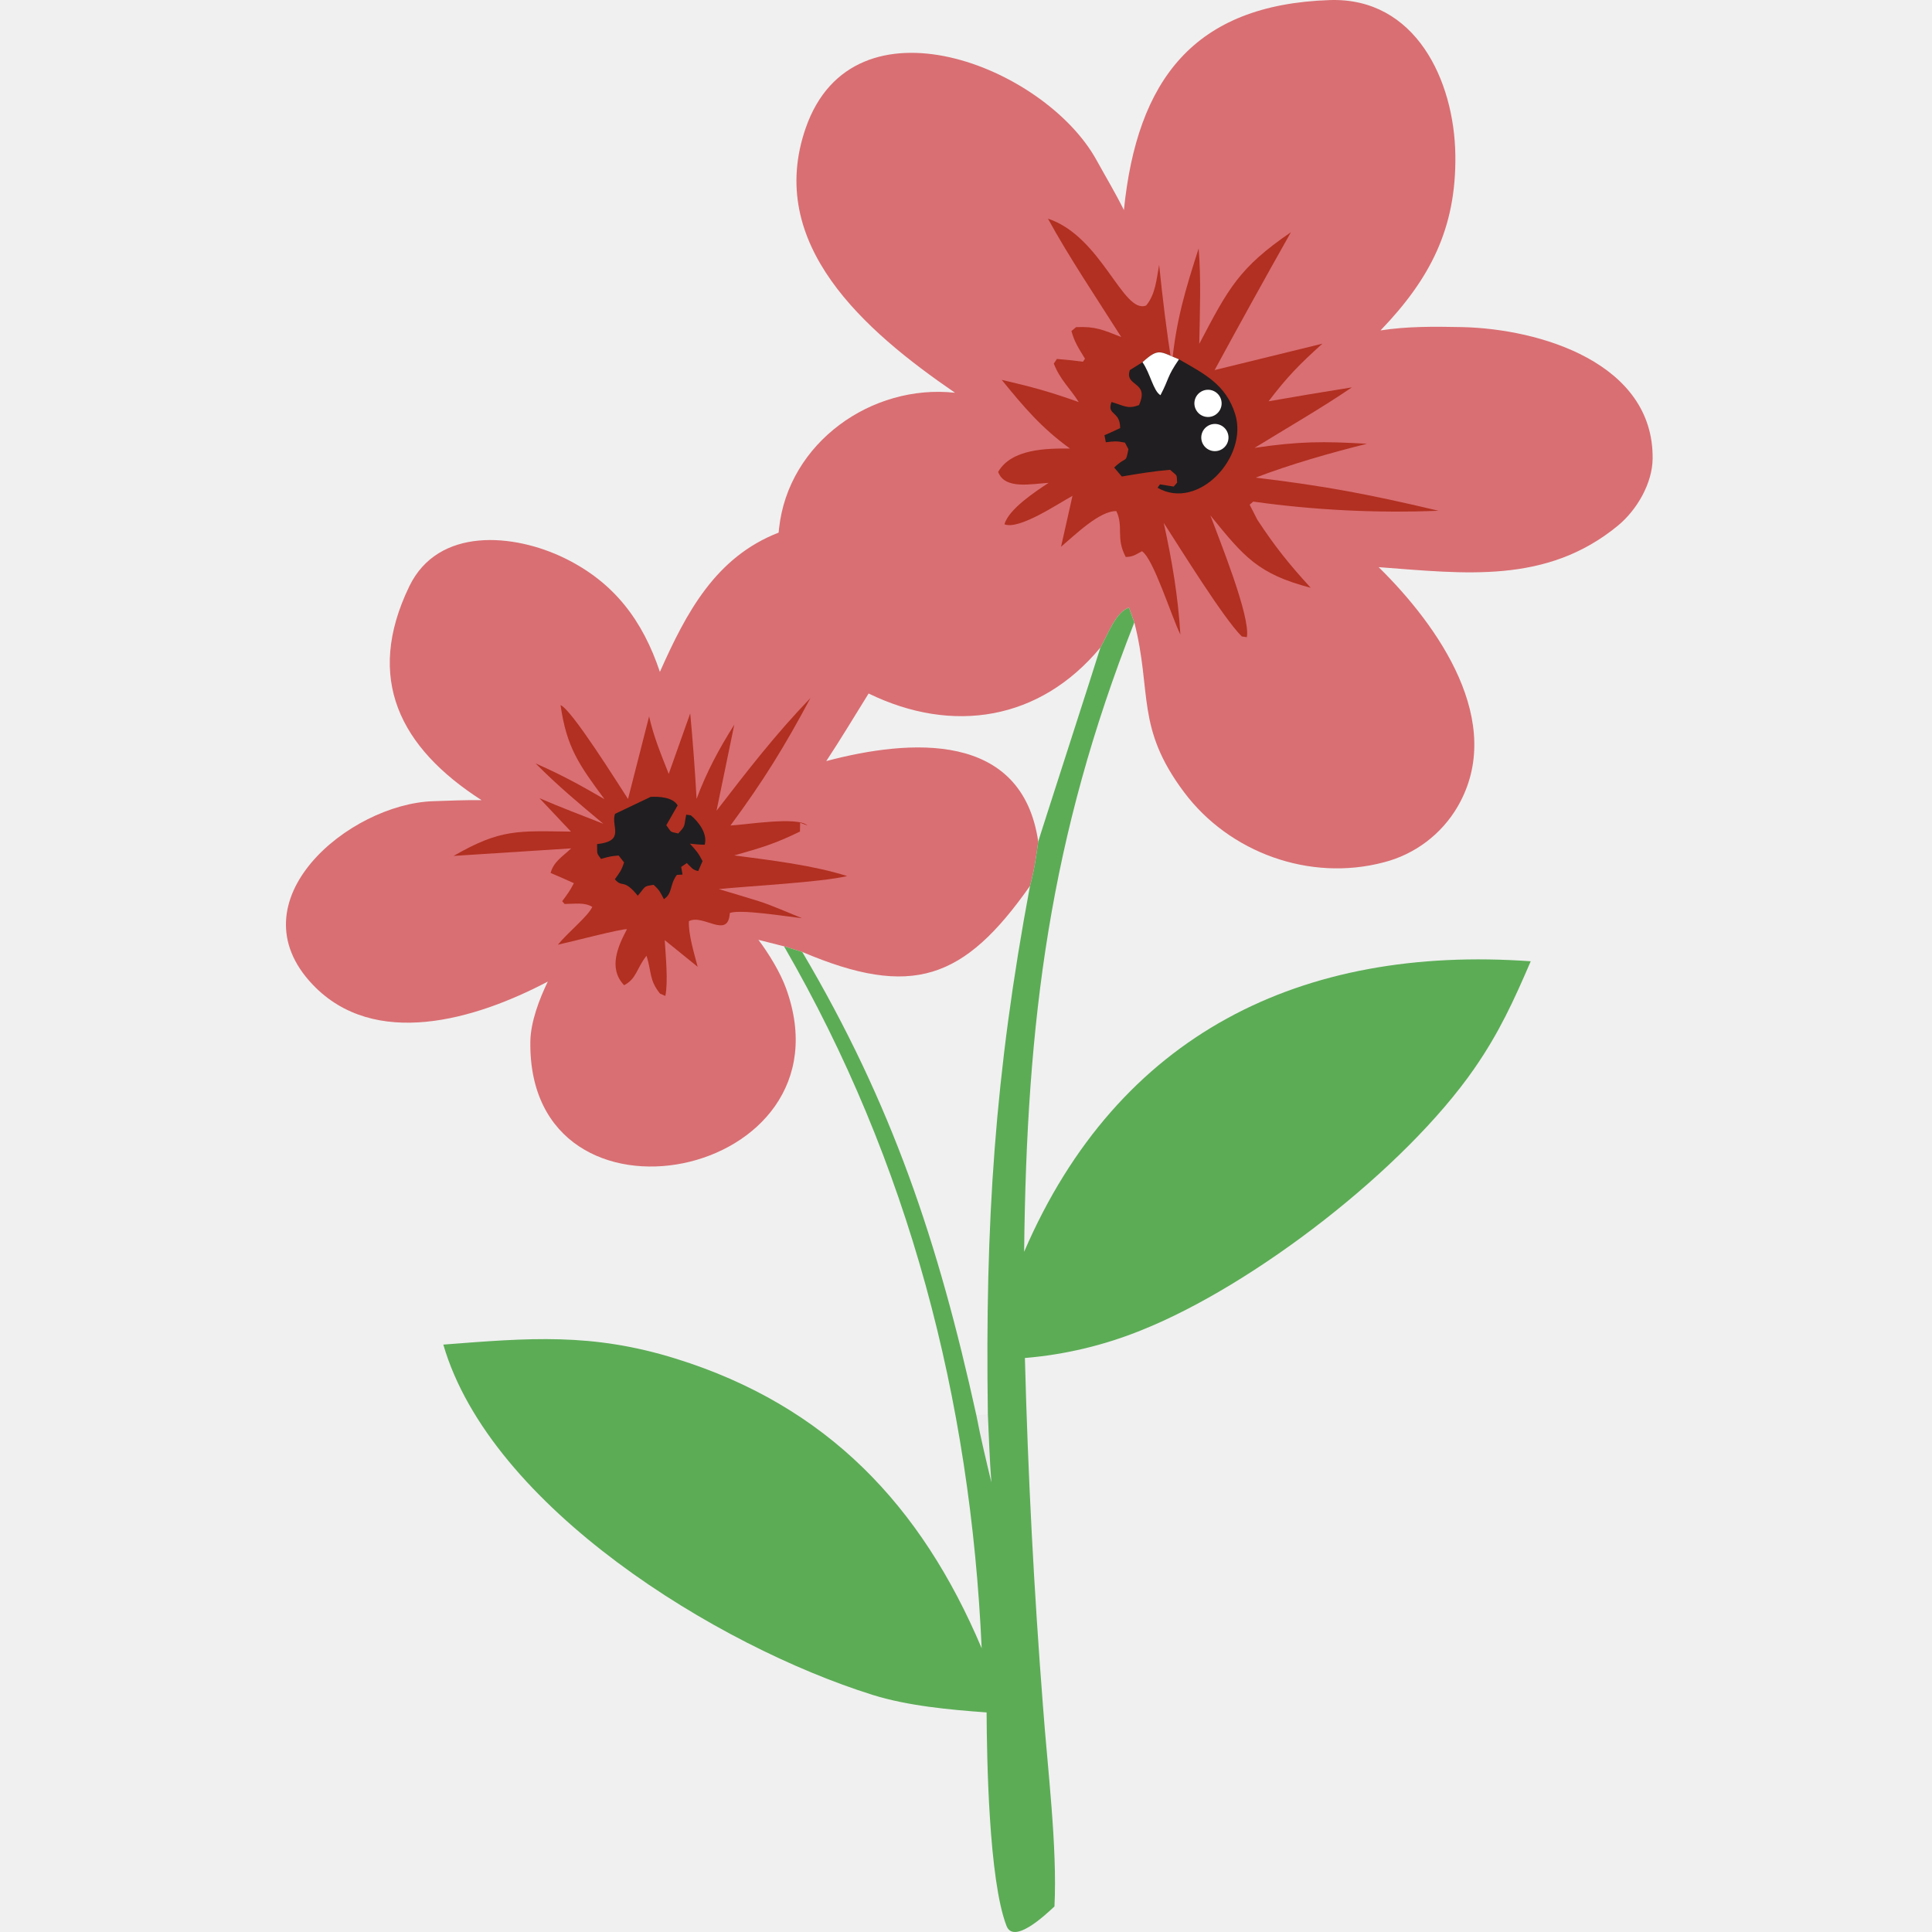
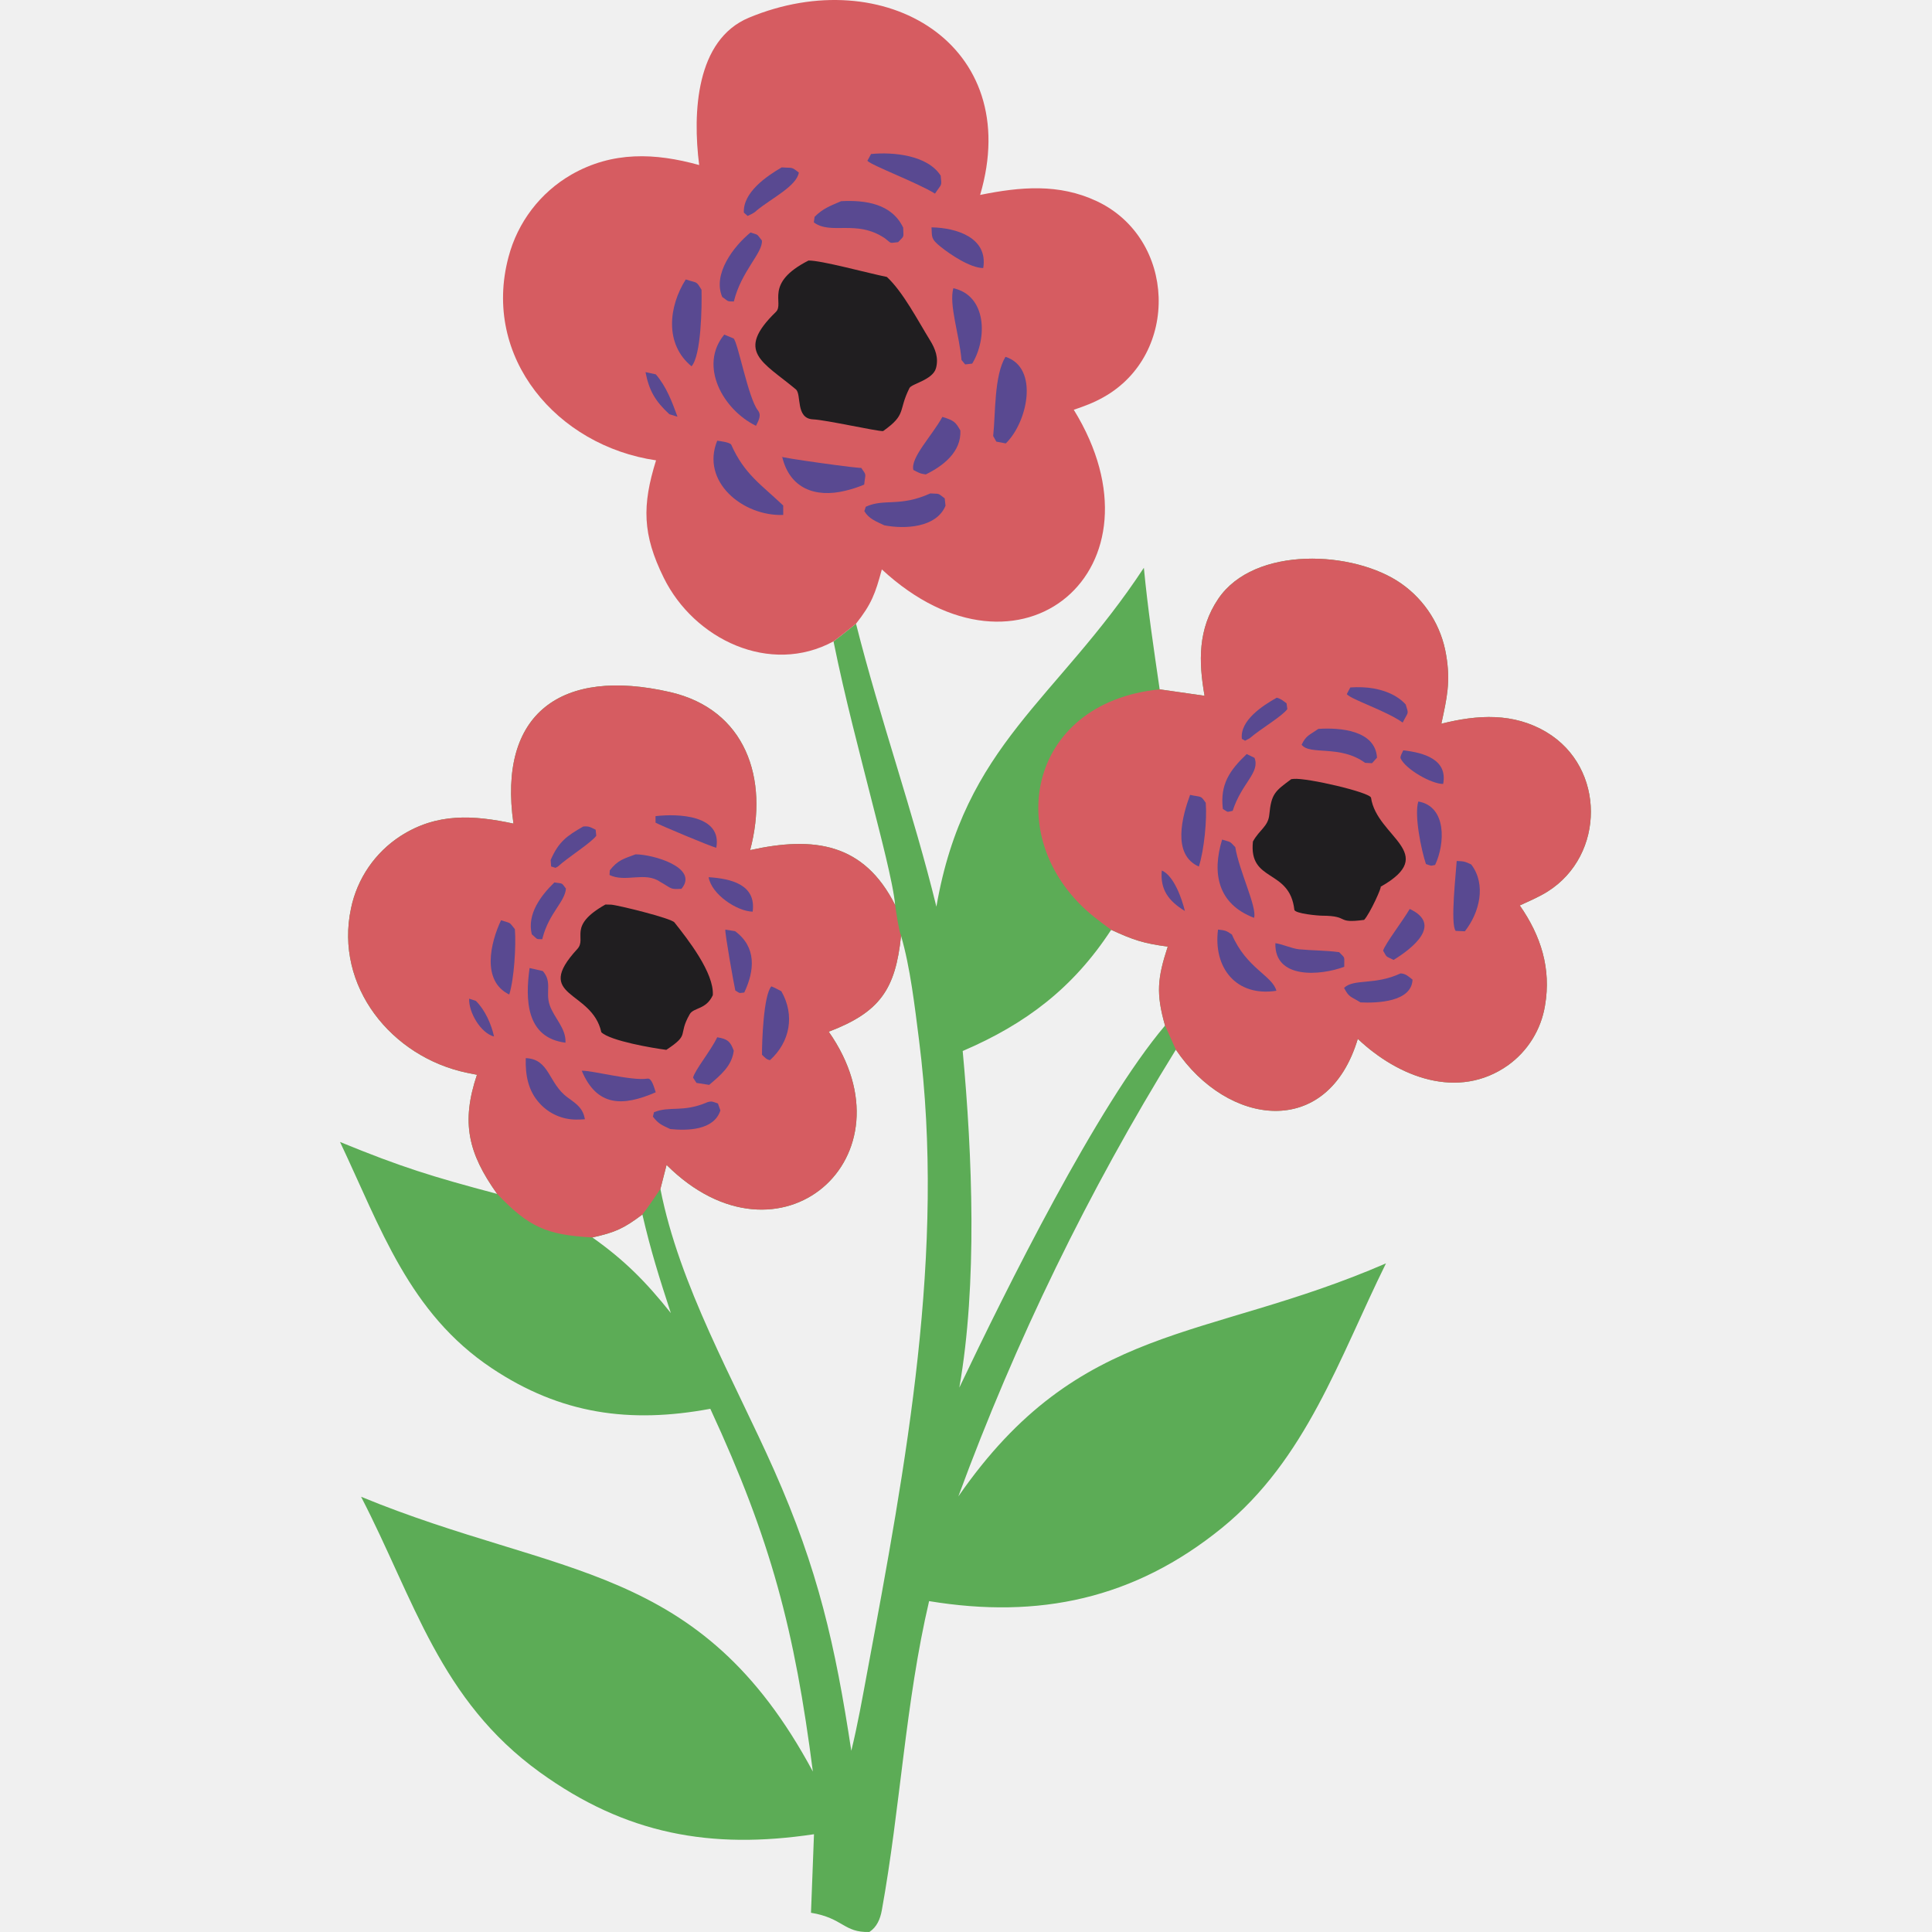
<svg xmlns="http://www.w3.org/2000/svg" width="250" height="250" viewBox="0 0 250 250" fill="none">
-   <path d="M145.433 27.181C147.135 10.371 154.463 0.599 172.063 0.009C183.177 -0.363 188.187 10.416 188.322 20.064C188.453 29.594 185.014 36.12 178.64 42.755C182.065 42.224 185.567 42.249 189.191 42.327C199.265 42.545 213.998 46.972 213.85 59.364C213.813 62.512 211.851 65.965 209.348 68.025C200.098 75.633 189.493 74.21 178.397 73.389C186.094 80.947 194.935 93.466 188.628 104.357C186.535 107.953 183.083 110.558 179.05 111.587C169.426 114.124 159.059 110.3 153.23 102.527C146.928 94.122 149.093 89.645 146.784 80.539L146.086 78.627C144.362 79.218 143.408 82.002 142.395 83.788C134.572 93.227 123.278 95.033 112.398 89.74C110.611 92.609 108.774 95.678 106.92 98.483C117.782 95.606 132.262 94.568 134.347 108.908C134.049 111.029 133.847 112.556 133.284 114.632C124.745 126.796 117.998 129.207 103.809 123.181L101.451 122.453L98.138 121.613C99.501 123.408 100.973 125.854 101.707 127.869C110.737 152.653 68.235 161.188 68.627 134.767C68.663 132.224 69.802 129.249 70.886 127.014C61.483 131.971 48.456 135.794 40.471 127.418C30.118 116.558 45.197 104.035 56.041 103.675C58.314 103.599 60.182 103.517 62.307 103.537C51.747 96.745 47.187 87.812 52.962 75.872C56.698 68.147 66.498 69.016 73.074 72.233C79.484 75.368 83.162 80.296 85.39 86.941C88.811 79.26 92.583 72.1 100.753 68.919L100.811 68.363C102.022 57.268 112.798 49.651 123.579 50.822C111.88 42.803 99.024 31.608 104.264 16.553C110.449 -1.219 135.175 8.563 141.877 20.696C143.192 23.08 144.286 24.88 145.433 27.181Z" fill="#D96F73" />
-   <path d="M135.607 28.294C142.584 30.605 145.307 40.718 148.309 39.53C149.511 38.112 149.655 36.133 149.993 34.264C150.457 38.75 150.934 42.719 151.64 47.171C152.176 41.513 153.378 37.498 155.106 32.147C155.435 36.188 155.26 40.434 155.183 44.5C158.991 37.242 160.355 34.636 167.044 30.049C163.704 35.968 160.414 41.914 157.173 47.887L171.113 44.472C168.133 47.165 166.576 48.743 164.154 51.926C167.742 51.297 171.334 50.696 174.935 50.125C171.199 52.685 166.27 55.537 162.345 57.953C168.183 57.096 171.181 57.099 176.893 57.421C172.225 58.585 166.95 60.085 162.484 61.804C171.487 62.881 177.298 63.992 186.148 66.092C178.135 66.413 170.11 66.017 162.169 64.908L161.705 65.307L162.682 67.224C164.942 70.685 166.842 73.042 169.605 76.058C162.768 74.274 160.954 72.031 156.623 66.696C157.78 69.834 161.827 79.759 161.345 82.449L160.688 82.357C158.352 80.063 152.743 70.994 150.587 67.661C151.654 72.502 152.442 77.153 152.739 82.102C151.582 79.779 149.282 72.331 147.774 71.328C146.959 71.768 146.599 72.056 145.672 72.074C144.339 69.581 145.433 68.191 144.456 66.14C142.305 66.071 139.1 69.232 137.299 70.749L138.78 64.16C136.907 65.176 131.884 68.598 129.975 67.844C130.529 65.856 134.063 63.55 135.692 62.482C133.5 62.602 129.993 63.396 129.161 61.06C130.903 58.049 135.476 58.02 138.456 58.038C134.742 55.364 132.451 52.623 129.62 49.153C133.527 50.063 135.796 50.675 139.586 52.027C138.487 50.264 137.137 49.1 136.363 47.044L136.763 46.449C137.889 46.536 139.014 46.655 140.135 46.805L140.396 46.417C139.644 45.172 139.019 44.262 138.645 42.836L139.244 42.332C141.796 42.218 142.705 42.684 145.086 43.608C142.089 38.88 138.231 33.126 135.607 28.294Z" fill="#B23021" />
-   <path d="M147.837 46.872C149.957 44.938 150.133 45.533 152.559 46.496C155.872 48.395 158.609 49.742 159.82 53.552C161.589 59.1 155.053 66.159 149.791 63.117L150.097 62.675L151.875 62.963L152.321 62.447C152.226 61.262 152.433 61.712 151.407 60.791C149.192 60.978 147.351 61.291 145.163 61.662L144.173 60.502C145.821 58.915 145.632 60.1 146.014 58.123L145.564 57.271C144.421 57.054 144.218 57.09 143.093 57.229L142.917 56.316C143.601 56.027 144.277 55.72 144.947 55.395C144.961 53.129 143.178 53.79 143.827 52.018C145.551 52.528 145.902 52.961 147.383 52.424C148.809 49.292 145.465 50.086 146.203 47.888L147.837 46.872Z" fill="#201E20" />
-   <path d="M147.837 46.872C149.957 44.938 150.133 45.533 152.559 46.496C150.961 48.824 151.334 48.912 150.164 51.138C149.232 50.591 148.836 48.282 147.837 46.872Z" fill="white" />
-   <path d="M155.305 50.754C155.831 50.386 156.511 50.331 157.087 50.612C157.663 50.892 158.041 51.463 158.077 52.103C158.113 52.742 157.794 53.35 157.254 53.69C156.444 54.197 155.377 53.967 154.85 53.17C154.319 52.374 154.521 51.303 155.305 50.754Z" fill="white" />
-   <path d="M156.147 55.212C156.66 54.821 157.353 54.746 157.943 55.016C158.528 55.285 158.924 55.857 158.965 56.504C159.005 57.15 158.69 57.767 158.141 58.111C157.34 58.61 156.291 58.392 155.755 57.615C155.219 56.839 155.39 55.78 156.147 55.212Z" fill="white" />
-   <path d="M72.538 91.248C73.951 91.759 79.983 101.431 81.266 103.386L83.994 92.706C84.597 95.373 85.538 97.611 86.533 100.139L89.315 92.311C89.657 95.993 89.931 99.681 90.138 103.373C91.435 99.876 93.037 96.912 95.018 93.765L92.718 104.911C96.787 99.639 100.257 95.129 104.876 90.317C101.509 96.625 98.767 101.071 94.523 106.819C96.431 106.737 103.188 105.608 104.489 106.812L103.539 106.468L103.516 107.603C100.203 109.222 98.493 109.696 95.013 110.692C99.645 111.298 105.236 111.962 109.62 113.364C106.168 114.172 97.215 114.625 93.015 115.049C94.725 115.547 96.449 116.086 98.16 116.604C99.654 117.06 102.233 118.187 103.773 118.81C101.918 118.617 95.729 117.606 94.437 118.15C94.235 121.589 90.989 118.224 89.144 119.198C89.062 120.913 89.832 123.374 90.278 125.105L86.015 121.653C86.137 123.635 86.474 127.052 86.096 128.874L85.407 128.576C83.994 126.81 84.341 125.867 83.661 123.674C82.338 125.347 82.4 126.621 80.762 127.488C78.678 125.314 79.943 122.474 81.127 120.245C80.677 120.096 73.443 121.986 72.192 122.244C73.483 120.644 76.103 118.564 76.639 117.349C75.63 116.73 74.402 116.969 73.056 116.974L72.745 116.616C73.42 115.709 73.731 115.299 74.262 114.283C73.263 113.827 72.259 113.385 71.246 112.96C71.651 111.504 72.682 110.932 73.915 109.777L58.692 110.755C64.751 107.269 66.952 107.512 73.884 107.612L69.806 103.284C72.439 104.434 75.383 105.531 78.07 106.596C74.843 103.902 72.268 101.755 69.297 98.779C72.799 100.331 74.924 101.509 78.214 103.408C74.915 98.951 73.312 96.697 72.538 91.248Z" fill="#B23021" />
-   <path d="M84.197 103.115C85.349 103.053 87.087 103.174 87.686 104.217C87.191 105.068 86.7 105.924 86.218 106.784C87.001 107.827 86.583 107.561 87.762 107.853C88.757 106.778 88.469 107.032 88.797 105.417L89.392 105.5C90.427 106.368 91.579 107.88 91.188 109.306C90.481 109.297 89.977 109.245 89.275 109.169C90.098 110.087 90.346 110.33 90.909 111.429L90.35 112.716C89.599 112.564 89.495 112.27 88.87 111.681L88.145 112.183L88.316 113.167L87.582 113.212C86.61 114.535 87.069 115.582 85.908 116.352C85.453 115.479 85.336 115.175 84.575 114.494C83.202 114.714 83.625 114.624 82.527 115.904C80.645 113.585 80.564 114.965 79.561 113.776C80.2 112.887 80.407 112.658 80.754 111.6L80.051 110.704C79.124 110.779 78.854 110.834 77.999 111.079L77.778 111.144C77.112 110.281 77.314 110.498 77.26 109.229C80.992 108.822 79.011 106.922 79.583 105.311L84.197 103.115Z" fill="#201E20" />
-   <path d="M142.395 83.788C143.407 82.002 144.362 79.217 146.086 78.626L146.784 80.539C135.841 108.351 132.838 132.017 132.523 161.978C144.704 133.733 168.449 122.276 198.076 124.388C195.875 129.502 193.989 133.629 190.789 138.252C181.755 151.293 162.273 166.293 147.738 172.114C142.912 174.076 137.812 175.294 132.622 175.724C133.014 190.768 133.793 205.798 134.963 220.801C135.539 228.692 136.831 238.987 136.448 246.69C135.17 247.899 131.168 251.611 130.241 249.206C127.936 243.241 127.698 227.393 127.666 221.587C122.877 221.24 117.471 220.744 112.915 219.318C92.817 213.03 63.481 195.009 57.364 173.99C68.455 173.135 76.558 172.421 87.46 175.813C107.05 181.905 119.24 194.85 127.027 213.282C125.587 181.053 117.633 150.418 101.45 122.452L103.809 123.181C115.495 142.954 121.405 160.74 126.347 183.159C126.905 186.093 127.59 188.912 128.283 191.813C128.053 188.919 127.963 185.892 127.828 182.982C127.468 158.221 128.72 138.98 133.284 114.632C133.847 112.555 134.049 111.029 134.346 108.908C134.301 108.949 141.981 85.205 142.395 83.788Z" fill="#5CAC56" />
-   <path d="M126.347 183.159L127.828 182.982C127.963 185.892 128.053 188.919 128.283 191.814C127.59 188.912 126.906 186.093 126.347 183.159Z" fill="#18271F" fill-opacity="0.016" />
+   <path d="M155.869 90.033C155.085 85.591 155.011 81.388 157.636 77.496C162.301 70.58 175.249 71.226 181.339 75.523C184.431 77.697 186.519 81.023 187.13 84.752C187.722 88.216 187.237 90.305 186.51 93.649C191.213 92.469 195.864 92.19 200.142 94.759C207.763 99.335 207.732 110.664 200.258 115.369C199.172 116.052 197.822 116.632 196.659 117.163C199.389 121.074 200.749 125.326 199.924 130.117C199.419 133.226 197.698 136.006 195.139 137.844C188.668 142.421 180.918 139.371 175.699 134.43C171.771 147.505 158.826 145.736 152.158 135.827C140.86 154.103 131.43 173.469 124.011 193.633C139.735 170.943 155.851 173.667 179.345 163.479C173.305 175.701 169.026 188.864 158.083 197.74C146.773 206.912 134.419 209.519 120.225 207.184C117.165 220.233 116.498 234.037 114.103 247.208C113.898 248.336 113.455 249.372 112.494 249.997C109.155 250.092 109.139 248.209 104.942 247.509L105.33 237.349C91.999 239.345 80.998 237.377 69.868 229.341C56.912 219.985 53.619 207.026 46.725 193.681C72.401 204.251 90.554 201.995 105.184 229.237C102.834 210.999 99.802 199.334 91.915 182.298C81.516 184.231 72.565 183.007 63.619 177.035C52.932 169.901 49.267 158.894 44 147.77C52.019 151.058 55.905 152.248 64.332 154.491C60.569 149.218 59.651 145.241 61.717 139.075C61.288 138.995 60.86 138.91 60.433 138.821C50.659 136.782 43.255 127.598 45.426 117.514C46.231 113.671 48.539 110.309 51.836 108.176C56.545 105.157 61.238 105.465 66.442 106.573C64.389 92.289 72.644 86.327 86.698 89.554C96.486 91.801 99.529 100.751 97.067 110.004C105.326 108.172 111.792 109.09 115.829 117.108C115.611 114.4 113.758 107.395 113.048 104.583C111.213 97.323 109.351 90.36 107.856 82.992C108.818 82.282 109.823 81.454 110.768 80.707C113.901 93.124 118.208 105.201 121.169 117.326C124.796 96.297 136.733 90.633 148.016 73.469C148.521 78.787 149.291 83.922 150.06 89.201L155.869 90.033ZM85.456 153.851C87.913 166.38 94.984 178.575 100.157 190.217C105.864 203.063 108.088 212.915 110.158 226.551C110.979 223.206 111.593 219.726 112.226 216.325C117.228 189.448 122.406 161.947 118.916 134.537C118.378 130.313 117.787 125.147 116.595 121.093C115.88 128.014 113.872 130.971 107.239 133.503C118.608 149.752 100.841 165.273 86.253 150.742L85.456 153.851ZM150.757 132.708C149.564 128.548 149.779 126.552 151.105 122.491C147.95 122.075 146.66 121.637 143.786 120.319C138.882 127.83 132.757 132.491 124.572 136.001C125.822 149.474 126.49 166.194 124.136 179.555C130.226 166.755 141.987 143.061 150.757 132.708ZM76.657 160.127C80.855 163.093 83.653 165.943 86.806 169.909C85.316 165.352 84.197 161.811 83.125 157.157C80.695 158.977 79.632 159.46 76.657 160.127Z" fill="#5CAC56" />
+   <path d="M66.442 106.573C64.389 92.289 72.644 86.328 86.698 89.554C96.486 91.801 99.529 100.751 97.067 110.004C105.326 108.173 111.792 109.09 115.829 117.108C115.962 118.016 116.292 120.348 116.595 121.094C115.88 128.014 113.872 130.971 107.239 133.504C118.608 149.753 100.841 165.274 86.253 150.743L85.456 153.852C84.761 154.852 83.864 156.235 83.125 157.157C80.695 158.977 79.632 159.46 76.657 160.128C70.71 159.801 68.428 158.788 64.332 154.492C60.569 149.219 59.651 145.242 61.717 139.076C61.288 138.995 60.86 138.911 60.433 138.821C50.659 136.782 43.255 127.599 45.426 117.514C46.231 113.672 48.539 110.309 51.836 108.176C56.545 105.158 61.238 105.466 66.442 106.573Z" fill="#D65C61" />
+   <path d="M78.343 117.045C78.59 117.043 78.838 117.049 79.084 117.063C79.914 117.112 86.835 118.808 87.272 119.36C89.012 121.553 92.421 125.901 92.237 128.777C91.362 130.676 89.76 130.346 89.248 131.241C87.635 134.057 89.386 133.759 86.22 135.851C84.466 135.623 78.988 134.697 77.812 133.571C76.596 128.034 68.874 129.128 74.701 122.806C76.004 121.392 73.344 119.858 78.343 117.045Z" fill="#201E20" />
+   <path d="M82.239 110.553C84.453 110.54 90.504 112.264 88.177 115.015C86.631 115.087 87.021 115.01 85.43 114.112C83.455 112.74 80.959 114.232 78.873 113.227L78.908 112.619C79.953 111.292 80.684 111.131 82.239 110.553Z" fill="#594991" />
+   <path d="M68.035 136.923C71.148 137.037 70.937 140.199 73.469 142.026C74.706 142.918 75.42 143.411 75.692 144.83C75.291 144.858 74.923 144.877 74.52 144.873C72.759 144.861 71.081 144.122 69.883 142.832C68.331 141.18 67.964 139.1 68.035 136.923Z" fill="#594991" />
+   <path d="M68.526 125.262L70.236 125.652C71.479 127.059 70.567 128.348 71.115 130.017C71.671 131.711 73.269 133.033 73.174 134.924C68.013 134.274 67.977 129.261 68.526 125.262Z" fill="#594991" />
+   <path d="M99.815 127.636C100.174 127.766 100.749 128.084 101.106 128.266C102.875 131.353 102.242 134.822 99.637 137.183C99.156 137.098 98.961 136.828 98.602 136.486C98.59 134.806 98.803 128.745 99.815 127.636Z" fill="#594991" />
+   <path d="M75.277 138.551C76.667 138.511 81.774 139.9 83.796 139.573C84.351 139.484 84.663 140.794 84.849 141.342C80.574 143.203 77.238 143.211 75.277 138.551Z" fill="#594991" />
+   <path d="M91.54 142.623C92.12 142.444 92.297 142.582 92.903 142.799L93.217 143.691C92.39 146.277 88.928 146.323 86.724 146.098C85.627 145.574 85.217 145.446 84.484 144.489L84.628 143.919C86.674 143.085 88.309 143.972 91.396 142.684L91.54 142.623Z" fill="#594991" />
+   <path d="M64.834 119.081C66.153 119.522 65.816 119.216 66.625 120.233C66.792 122.342 66.538 126.648 65.897 128.691C62.27 126.927 63.475 121.958 64.834 119.081Z" fill="#594991" />
+   <path d="M92.813 134.224C94.143 134.437 94.514 134.774 94.949 135.963C94.701 137.959 93.216 139.141 91.768 140.384L90.126 140.128L89.684 139.451C89.891 138.495 91.918 136.051 92.813 134.224Z" fill="#594991" />
+   <path d="M93.858 120.292L95.118 120.494C97.915 122.557 97.656 125.591 96.307 128.433C95.526 128.507 95.832 128.574 95.15 128.169C94.942 127.256 93.793 120.789 93.858 120.292Z" fill="#594991" />
+   <path d="M84.823 105.61C87.785 105.258 93.465 105.482 92.687 109.695C92.117 109.605 85.324 106.745 84.83 106.453L84.823 105.61Z" fill="#594991" />
+   <path d="M71.736 114.188C72.912 114.382 72.591 114.15 73.232 114.981C73.1 116.716 71.056 118.121 70.209 121.367L70.167 121.533C69.308 121.519 69.645 121.606 68.813 120.896C68.174 118.289 69.981 115.891 71.736 114.188Z" fill="#594991" />
+   <path d="M75.472 106.951C76.201 106.879 76.412 107.041 77.078 107.367L77.157 108.154C76.397 109.135 73.634 110.831 72.18 112.137L71.884 112.296L71.314 112.122L71.255 111.286C72.275 108.918 73.364 108.153 75.472 106.951Z" fill="#594991" />
+   <path d="M91.696 113.509C94.627 113.696 97.87 114.477 97.393 117.968C95.372 117.927 92.072 115.742 91.696 113.509Z" fill="#594991" />
+   <path d="M60.708 129.227L61.58 129.517C62.768 130.698 63.569 132.504 63.928 134.123C62.211 133.692 60.634 131.006 60.708 129.227Z" fill="#594991" />
+   <path d="M155.87 90.033C155.085 85.591 155.011 81.388 157.637 77.496C162.302 70.58 175.249 71.226 181.339 75.523C184.432 77.697 186.519 81.023 187.13 84.752C187.722 88.216 187.237 90.305 186.51 93.649C191.214 92.469 195.865 92.19 200.142 94.759C207.763 99.335 207.732 110.664 200.259 115.369C199.173 116.052 197.823 116.632 196.659 117.163C199.389 121.074 200.749 125.326 199.925 130.117C199.419 133.226 197.698 136.006 195.139 137.844C188.669 142.421 180.918 139.371 175.699 134.43C171.771 147.505 158.826 145.736 152.159 135.827L150.757 132.708C149.564 128.548 149.779 126.552 151.106 122.491C147.95 122.075 146.66 121.637 143.787 120.319C143.051 119.787 142.328 119.239 141.615 118.676C129.526 109.042 132.667 90.936 150.06 89.201L155.87 90.033Z" fill="#D65C61" />
+   <path d="M167.09 100.822C167.197 100.81 167.303 100.799 167.41 100.789C169.119 100.63 177.31 102.533 177.411 103.229C178.152 108.31 186.318 110.422 178.638 114.752C178.907 114.601 177.29 118.202 176.518 119.033C172.751 119.534 174.764 118.511 171.095 118.49C170.652 118.499 167.547 118.232 167.488 117.718C166.881 112.36 161.56 114.244 162.129 108.892C162.977 107.346 164.098 106.959 164.247 105.42C164.511 102.693 164.989 102.38 167.09 100.822Z" fill="#201E20" />
+   <path d="M170.592 94.319C173.356 94.132 177.964 94.476 178.184 98.04L177.541 98.758L176.642 98.712C173.407 96.335 169.482 97.776 168.43 96.363C169.028 95.145 169.403 95.148 170.592 94.319Z" fill="#594991" />
+   <path d="M157.612 120.287C158.493 120.391 158.655 120.395 159.407 120.924C161.286 125.312 164.648 126.238 165.164 128.206C159.985 129.014 156.969 125.257 157.612 120.287Z" fill="#594991" />
+   <path d="M158.141 108.642C159.315 109.019 159.038 108.769 159.843 109.616C160.348 112.716 162.693 117.426 162.274 118.765C157.562 116.976 156.814 112.976 158.141 108.642Z" fill="#594991" />
+   <path d="M188.497 111.409C189.392 111.454 189.538 111.455 190.376 111.862C192.362 114.468 191.442 118.108 189.554 120.507L188.367 120.455C187.642 119.623 188.411 112.896 188.497 111.409Z" fill="#594991" />
+   <path d="M165.032 122.05C165.763 122.117 167.205 122.754 168.094 122.838C169.909 123.009 171.465 122.97 173.286 123.211C174.138 124.091 173.921 123.686 173.944 125.101C170.893 126.247 164.903 126.759 165.032 122.05Z" fill="#594991" />
+   <path d="M181.239 125.956C181.937 126.009 182.22 126.33 182.781 126.763C182.668 129.662 178.208 129.811 176.051 129.711C174.727 128.899 174.583 129.088 173.92 127.834C175.214 126.592 177.832 127.538 181.239 125.956Z" fill="#594991" />
+   <path d="M153.995 102.859C155.515 103.186 155.338 102.887 156.024 103.884C156.201 106.053 155.811 110.02 155.132 112.132C151.596 110.584 153.004 105.564 153.995 102.859Z" fill="#594991" />
+   <path d="M183.532 103.714C187.227 104.355 186.997 109.186 185.704 111.92C185.021 112.075 185.256 112.041 184.516 111.805C183.903 109.984 182.979 105.427 183.532 103.714Z" fill="#594991" />
+   <path d="M182.417 117.62C186.741 119.641 182.706 122.759 180.33 124.212C179.271 123.674 179.519 123.977 178.973 123.011C179.259 122.095 181.571 119.086 182.417 117.62Z" fill="#594991" />
+   <path d="M174.731 88.954C175.252 88.919 175.774 88.912 176.295 88.932C178.284 89.013 180.524 89.643 181.897 91.155C182.298 92.501 182.279 91.986 181.506 93.499C179.389 91.98 174.849 90.531 174.273 89.818L174.731 88.954Z" fill="#594991" />
+   <path d="M161.322 97.575L162.335 98.065C163.065 100.014 160.692 101.27 159.506 104.92C158.672 105.091 159.01 105.145 158.238 104.681C157.854 101.479 159.134 99.661 161.322 97.575Z" fill="#594991" />
+   <path d="M165.208 90.282C165.739 90.407 166.035 90.686 166.482 91.011L166.579 91.756C165.949 92.66 163.108 94.318 161.704 95.537L161.109 95.847L160.696 95.607C160.426 93.214 163.401 91.301 165.208 90.282Z" fill="#594991" />
+   <path d="M181.583 97.092C184.248 97.394 187.358 98.277 186.743 101.442C185.259 101.458 181.884 99.553 181.237 98.128C181.138 97.911 181.469 97.352 181.583 97.092Z" fill="#594991" />
+   <path d="M150.34 112.643C151.915 113.328 152.942 116.315 153.323 117.879C151.205 116.599 150.098 115.084 150.34 112.643Z" fill="#594991" />
+   <path d="M90.472 21.355C89.617 14.617 90.028 5.154 96.911 2.289C114.412 -4.995 132.571 5.764 126.828 25.224C132.082 24.157 137.009 23.739 141.878 26.011C152.205 30.828 152.705 45.842 142.797 51.395C141.466 52.142 140.36 52.542 138.947 53.024C151.589 73.553 132.066 90.295 114.109 73.681C113.265 76.819 112.773 78.162 110.769 80.707C109.824 81.454 108.818 82.282 107.857 82.992C99.629 87.45 89.815 82.728 85.887 74.76C83.129 69.166 83.069 65.416 84.892 59.568C72.074 57.696 62.332 46.259 65.8 33.261C66.978 28.762 69.907 24.922 73.935 22.595C79.264 19.548 84.767 19.773 90.472 21.355Z" fill="#D65C61" />
+   <path d="M104.616 33.716C106.201 33.666 112.384 35.361 114.76 35.836C116.853 37.768 118.814 41.556 120.344 44.032C121.024 45.132 121.488 46.319 121.111 47.657C120.687 49.16 117.958 49.669 117.691 50.199C116.173 53.221 117.369 53.59 114.27 55.784C113.438 55.812 106.901 54.34 105.216 54.265C102.898 54.166 103.755 51.014 102.98 50.381C98.696 46.8 95.087 45.527 100.398 40.364C101.558 39.237 98.783 36.685 104.616 33.716Z" fill="#201E20" />
+   <path d="M108.839 26.034C111.975 25.866 115.4 26.351 116.872 29.459C116.887 30.852 117.088 30.404 116.214 31.335C115.004 31.447 115.466 31.58 114.489 30.823C110.803 28.362 107.552 30.443 105.308 28.776L105.406 28.062C106.502 26.957 107.435 26.648 108.839 26.034Z" fill="#594991" />
+   <path d="M92.808 57.03C93.195 57.07 94.488 57.24 94.63 57.56C96.31 61.357 98.545 62.742 101.348 65.414L101.349 66.634C96.088 66.824 90.659 62.301 92.808 57.03Z" fill="#594991" />
+   <path d="M93.719 43.297L94.923 43.793C95.49 44.294 96.829 51.54 98.069 53.099C98.585 53.747 98.132 54.451 97.825 55.099C93.546 53.015 90.388 47.322 93.719 43.297Z" fill="#594991" />
+   <path d="M130.107 46.173C134.482 47.565 132.987 54.626 130.148 57.377L128.925 57.146L128.517 56.425C128.832 53.464 128.632 48.615 130.107 46.173Z" fill="#594991" />
+   <path d="M101.209 59.09C100.176 59.118 112.283 60.809 111.419 60.515C112.177 61.588 111.987 61.175 111.824 62.708C111.02 63.045 110.189 63.314 109.34 63.512C105.497 64.436 102.173 63.21 101.209 59.09Z" fill="#594991" />
+   <path d="M120.385 63.848C121.664 63.937 121.257 63.744 122.244 64.486L122.349 65.441C121.172 68.304 117.051 68.486 114.427 67.975C113.374 67.469 112.444 67.149 111.846 66.145L112.031 65.571C114.474 64.459 116.373 65.653 120.385 63.848Z" fill="#594991" />
+   <path d="M88.738 36.16C90.315 36.674 90.048 36.319 90.776 37.496C90.832 39.631 90.749 45.959 89.486 47.399C85.969 44.526 86.522 39.643 88.738 36.16Z" fill="#594991" />
+   <path d="M121.945 53.945C123.422 54.404 123.645 54.589 124.27 55.702C124.408 58.47 122.054 60.288 119.798 61.39C119.033 61.291 118.864 61.159 118.188 60.809C117.794 59.222 120.593 56.407 121.945 53.945Z" fill="#594991" />
+   <path d="M123.363 37.297C127.696 38.244 127.781 43.808 125.804 47.049L124.894 47.157L124.419 46.587C124.14 43.307 122.768 39.43 123.363 37.297Z" fill="#594991" />
+   <path d="M112.714 19.93C115.569 19.647 120.031 20.069 121.725 22.731C121.855 24.175 121.921 23.654 120.987 25.054C118.785 23.67 112.772 21.411 112.239 20.805L112.714 19.93Z" fill="#594991" />
+   <path d="M97.116 30.086C98.23 30.459 97.838 30.191 98.59 31.12C98.734 32.712 95.927 35.06 94.959 39.013C94.02 39.001 94.318 39.03 93.457 38.424C92.183 35.463 94.936 31.861 97.116 30.086Z" fill="#594991" />
+   <path d="M101.15 21.659C102.626 21.77 102.351 21.534 103.368 22.328C103.085 24.084 99.85 25.646 97.92 27.23C97.587 27.573 97.18 27.73 96.747 27.945L96.256 27.511C96.124 24.898 99.186 22.802 101.15 21.659Z" fill="#594991" />
+   <path d="M120.539 29.419C123.773 29.473 127.876 30.753 127.231 34.684C125.58 34.686 122.983 32.954 121.688 31.906C120.444 30.9 120.61 30.7 120.539 29.419Z" fill="#594991" />
+   <path d="M83.528 48.152L84.863 48.441C86.241 50.053 86.947 51.951 87.666 53.922L86.616 53.602C84.813 51.933 83.997 50.58 83.528 48.152Z" fill="#594991" />
</svg>
